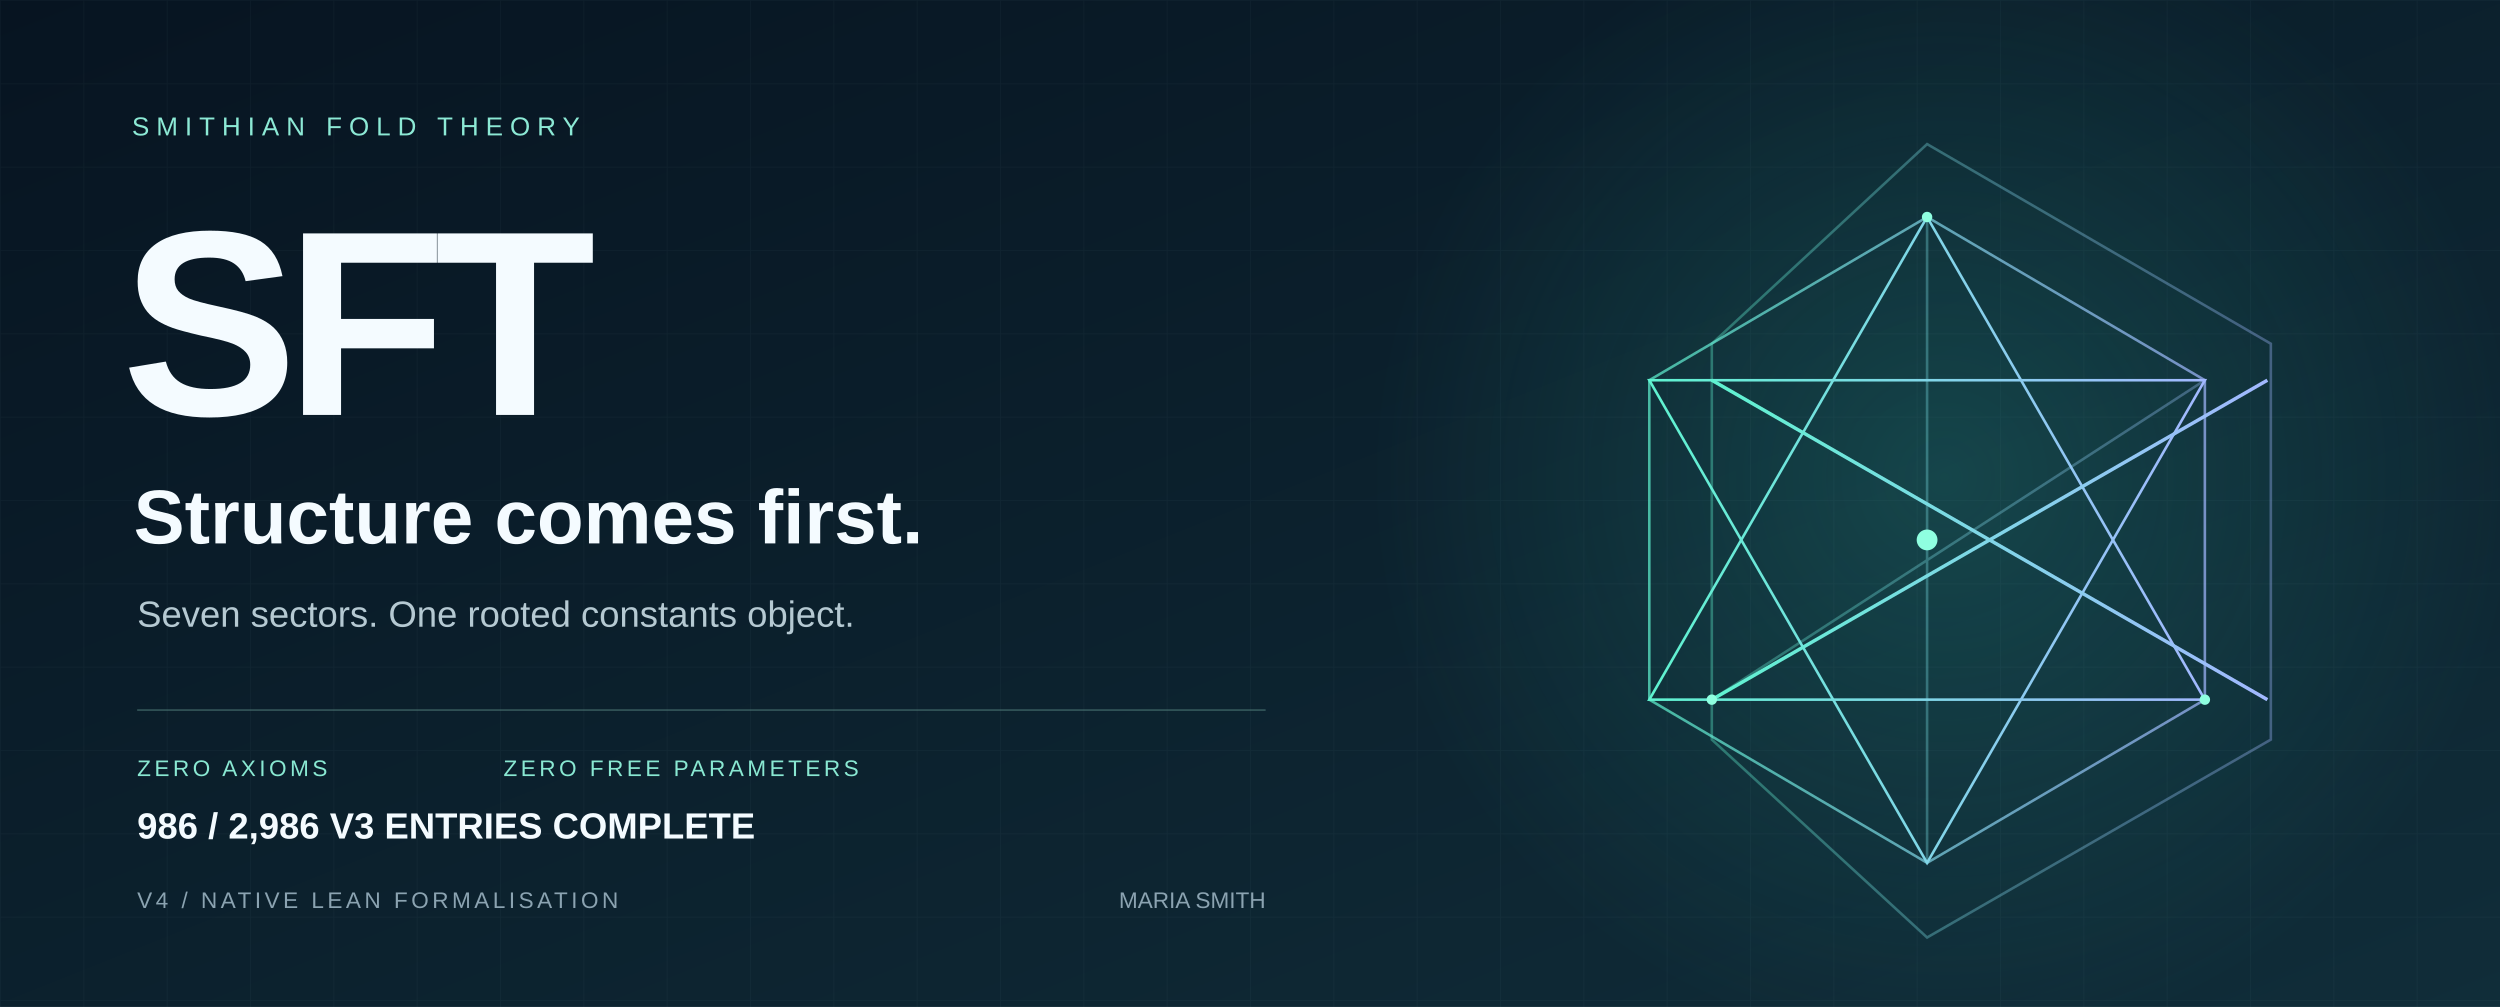
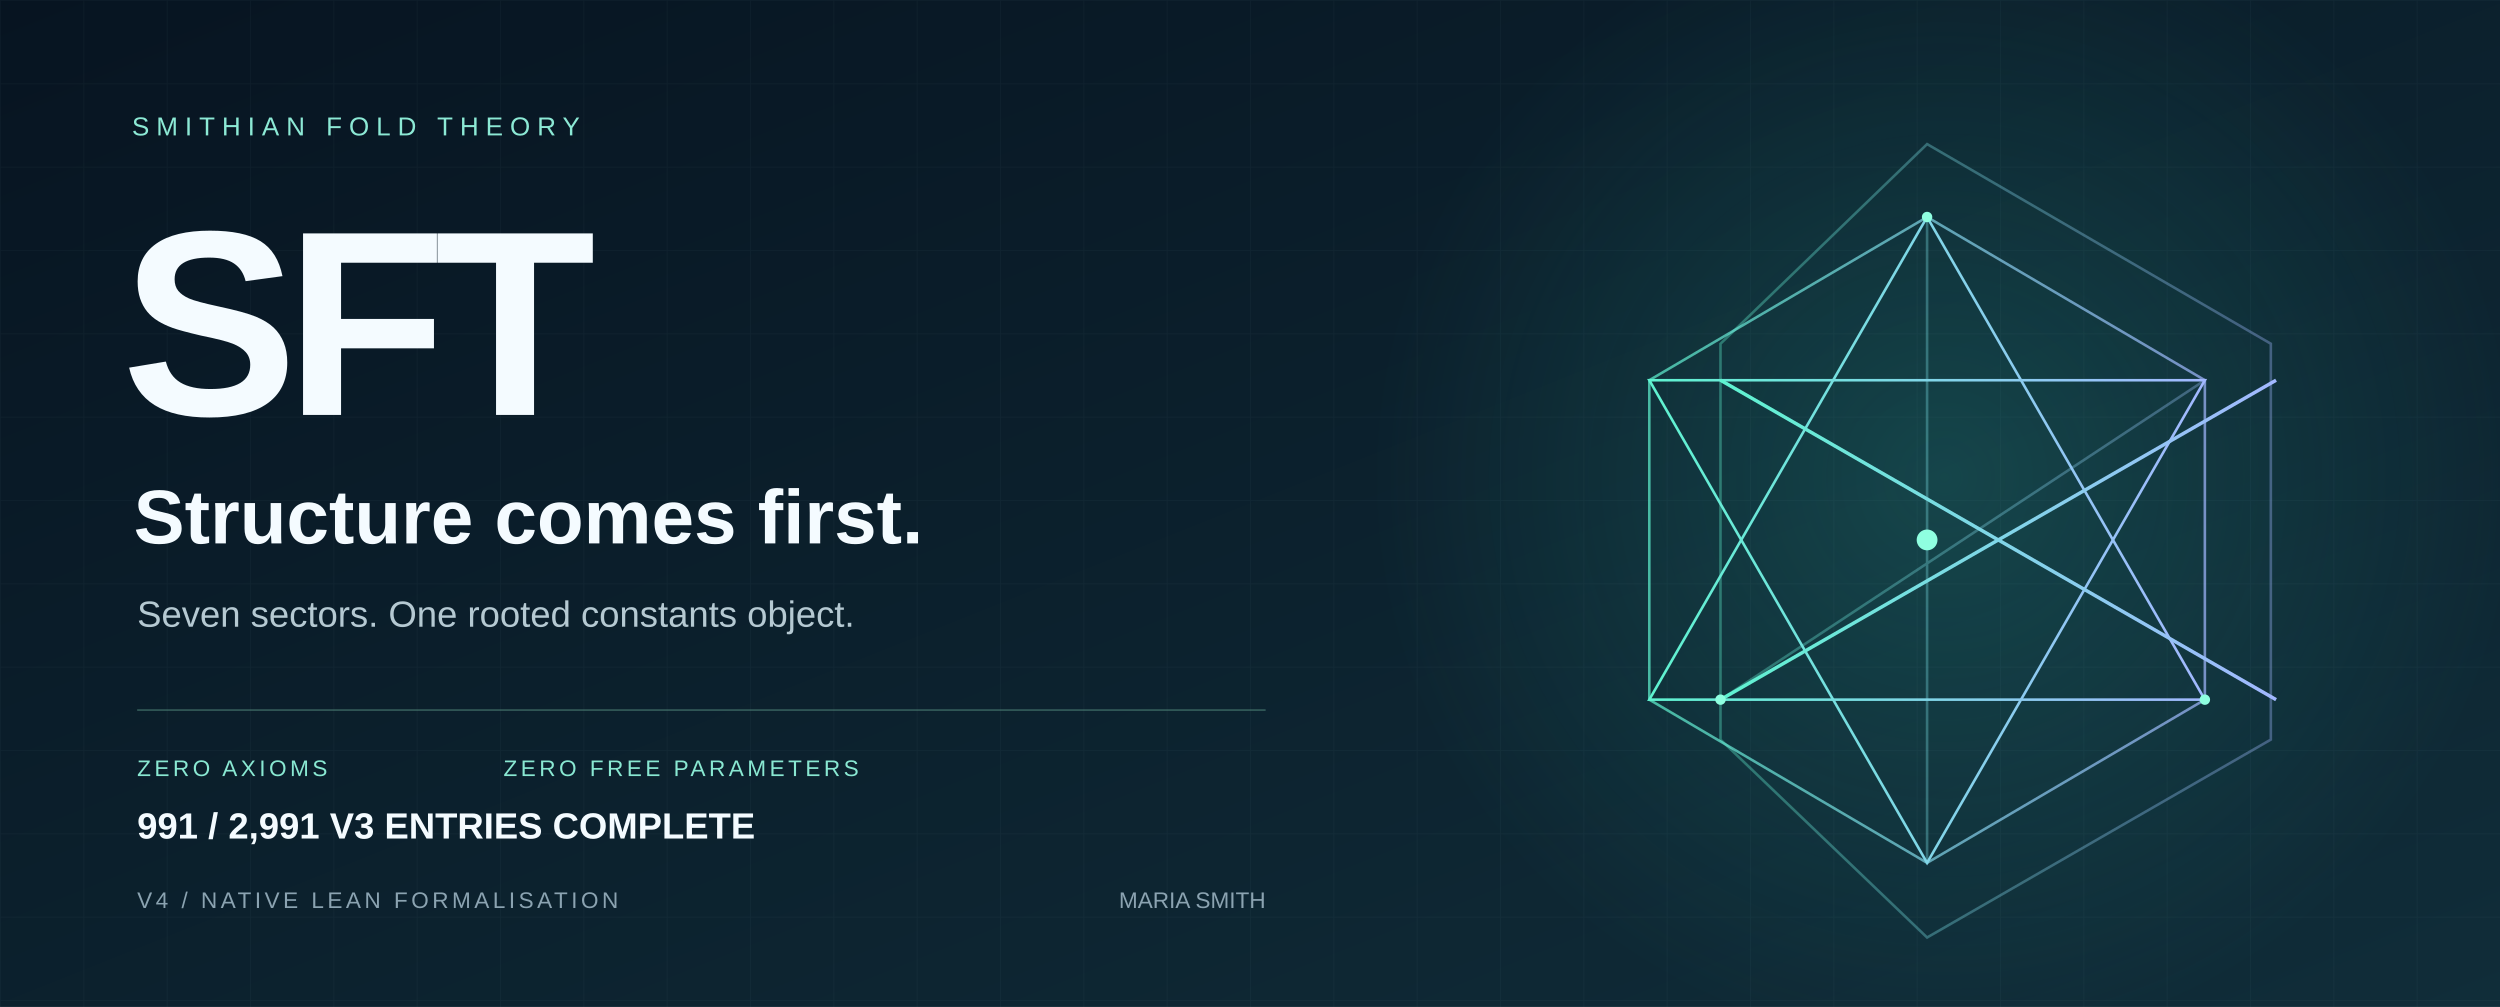
<svg xmlns="http://www.w3.org/2000/svg" width="1440" height="580" viewBox="0 0 1440 580" role="img" aria-labelledby="title desc">
  <defs>
    <linearGradient id="bg" x2="1" y2="1">
      <stop stop-color="#071421" />
      <stop offset="1" stop-color="#102d39" />
    </linearGradient>
    <linearGradient id="edge">
      <stop stop-color="#5ff3d0" />
      <stop offset="1" stop-color="#a2b8ff" />
    </linearGradient>
    <radialGradient id="glow">
      <stop stop-color="#36ccb4" stop-opacity=".2" />
      <stop offset="1" stop-color="#36ccb4" stop-opacity="0" />
    </radialGradient>
    <pattern id="grid" width="48" height="48" patternUnits="userSpaceOnUse">
      <path d="M48 0H0V48" fill="none" stroke="#c6eee7" stroke-opacity=".035" />
    </pattern>
  </defs>
  <path fill="url(#bg)" d="M0 0h1440v580H0z" />
  <path fill="url(#grid)" d="M0 0h1440v580H0z" />
  <circle cx="1120" cy="275" r="330" fill="url(#glow)" />
  <g fill="none" stroke="url(#edge)" stroke-width="1.5">
-     <path d="M1110 83 1308 198 1308 426 1110 540 986 426 986 198Z" opacity=".36" />
+     <path d="M1110 83 1308 198 1308 426 1110 540 991 426 991 198Z" opacity=".36" />
    <path d="m1110 125 160 94v184l-160 94-160-94V219Z" opacity=".7" />
-     <path d="m1110 125 0 372M986 219l320 184M1270 219 986 403" opacity=".35" />
+     <path d="m1110 125 0 372M991 219l320 184M1270 219 991 403" opacity=".35" />
    <path d="m1110 125 160 278-320 0Z" />
    <path d="m1110 497 160-278-320 0Z" />
-     <path d="m986 219 160 92 160-92M986 403l160-92 160 92" stroke-width="2" />
+     <path d="m991 219 160 92 160-92M991 403l160-92 160 92" stroke-width="2" />
  </g>
  <circle cx="1110" cy="311" r="6" fill="#8fffe0" />
  <g fill="#8fffe0">
    <circle cx="1110" cy="125" r="3" />
-     <circle cx="986" cy="403" r="3" />
+     <circle cx="991" cy="403" r="3" />
    <circle cx="1270" cy="403" r="3" />
  </g>
  <g font-family="Arial, Helvetica, sans-serif">
    <text x="76" y="78" fill="#8ce9d5" font-size="15" letter-spacing="4">SMITHIAN FOLD THEORY</text>
    <text x="70" y="239" fill="#f4fbff" font-weight="700" font-size="152" letter-spacing="-7">SFT</text>
    <text x="77" y="313" fill="#f4fbff" font-size="44" font-weight="600">Structure comes first.</text>
    <text x="79" y="361" fill="#b5c9d2" font-size="21">Seven sectors. One rooted constants object.</text>
-     <path d="M79 409H729" stroke="#598682" stroke-opacity=".5" />
+     <path d="M79 409H729" stroke="#599182" stroke-opacity=".5" />
    <text x="79" y="447" fill="#89e8d2" font-size="13" letter-spacing="2">ZERO AXIOMS</text>
    <text x="290" y="447" fill="#89e8d2" font-size="13" letter-spacing="2">ZERO FREE PARAMETERS</text>
    <text x="79" y="523" fill="#8ba3b1" font-size="13" letter-spacing="2">V4 / NATIVE LEAN FORMALISATION</text>
    <text x="729" y="523" fill="#8ba3b1" font-size="13" text-anchor="end">MARIA SMITH</text>
-     <text x="79" y="483" fill="#f4fbff" font-size="21" font-weight="600">986 / 2,986 V3 ENTRIES COMPLETE</text>
+     <text x="79" y="483" fill="#f4fbff" font-size="21" font-weight="600">991 / 2,991 V3 ENTRIES COMPLETE</text>
  </g>
</svg>
